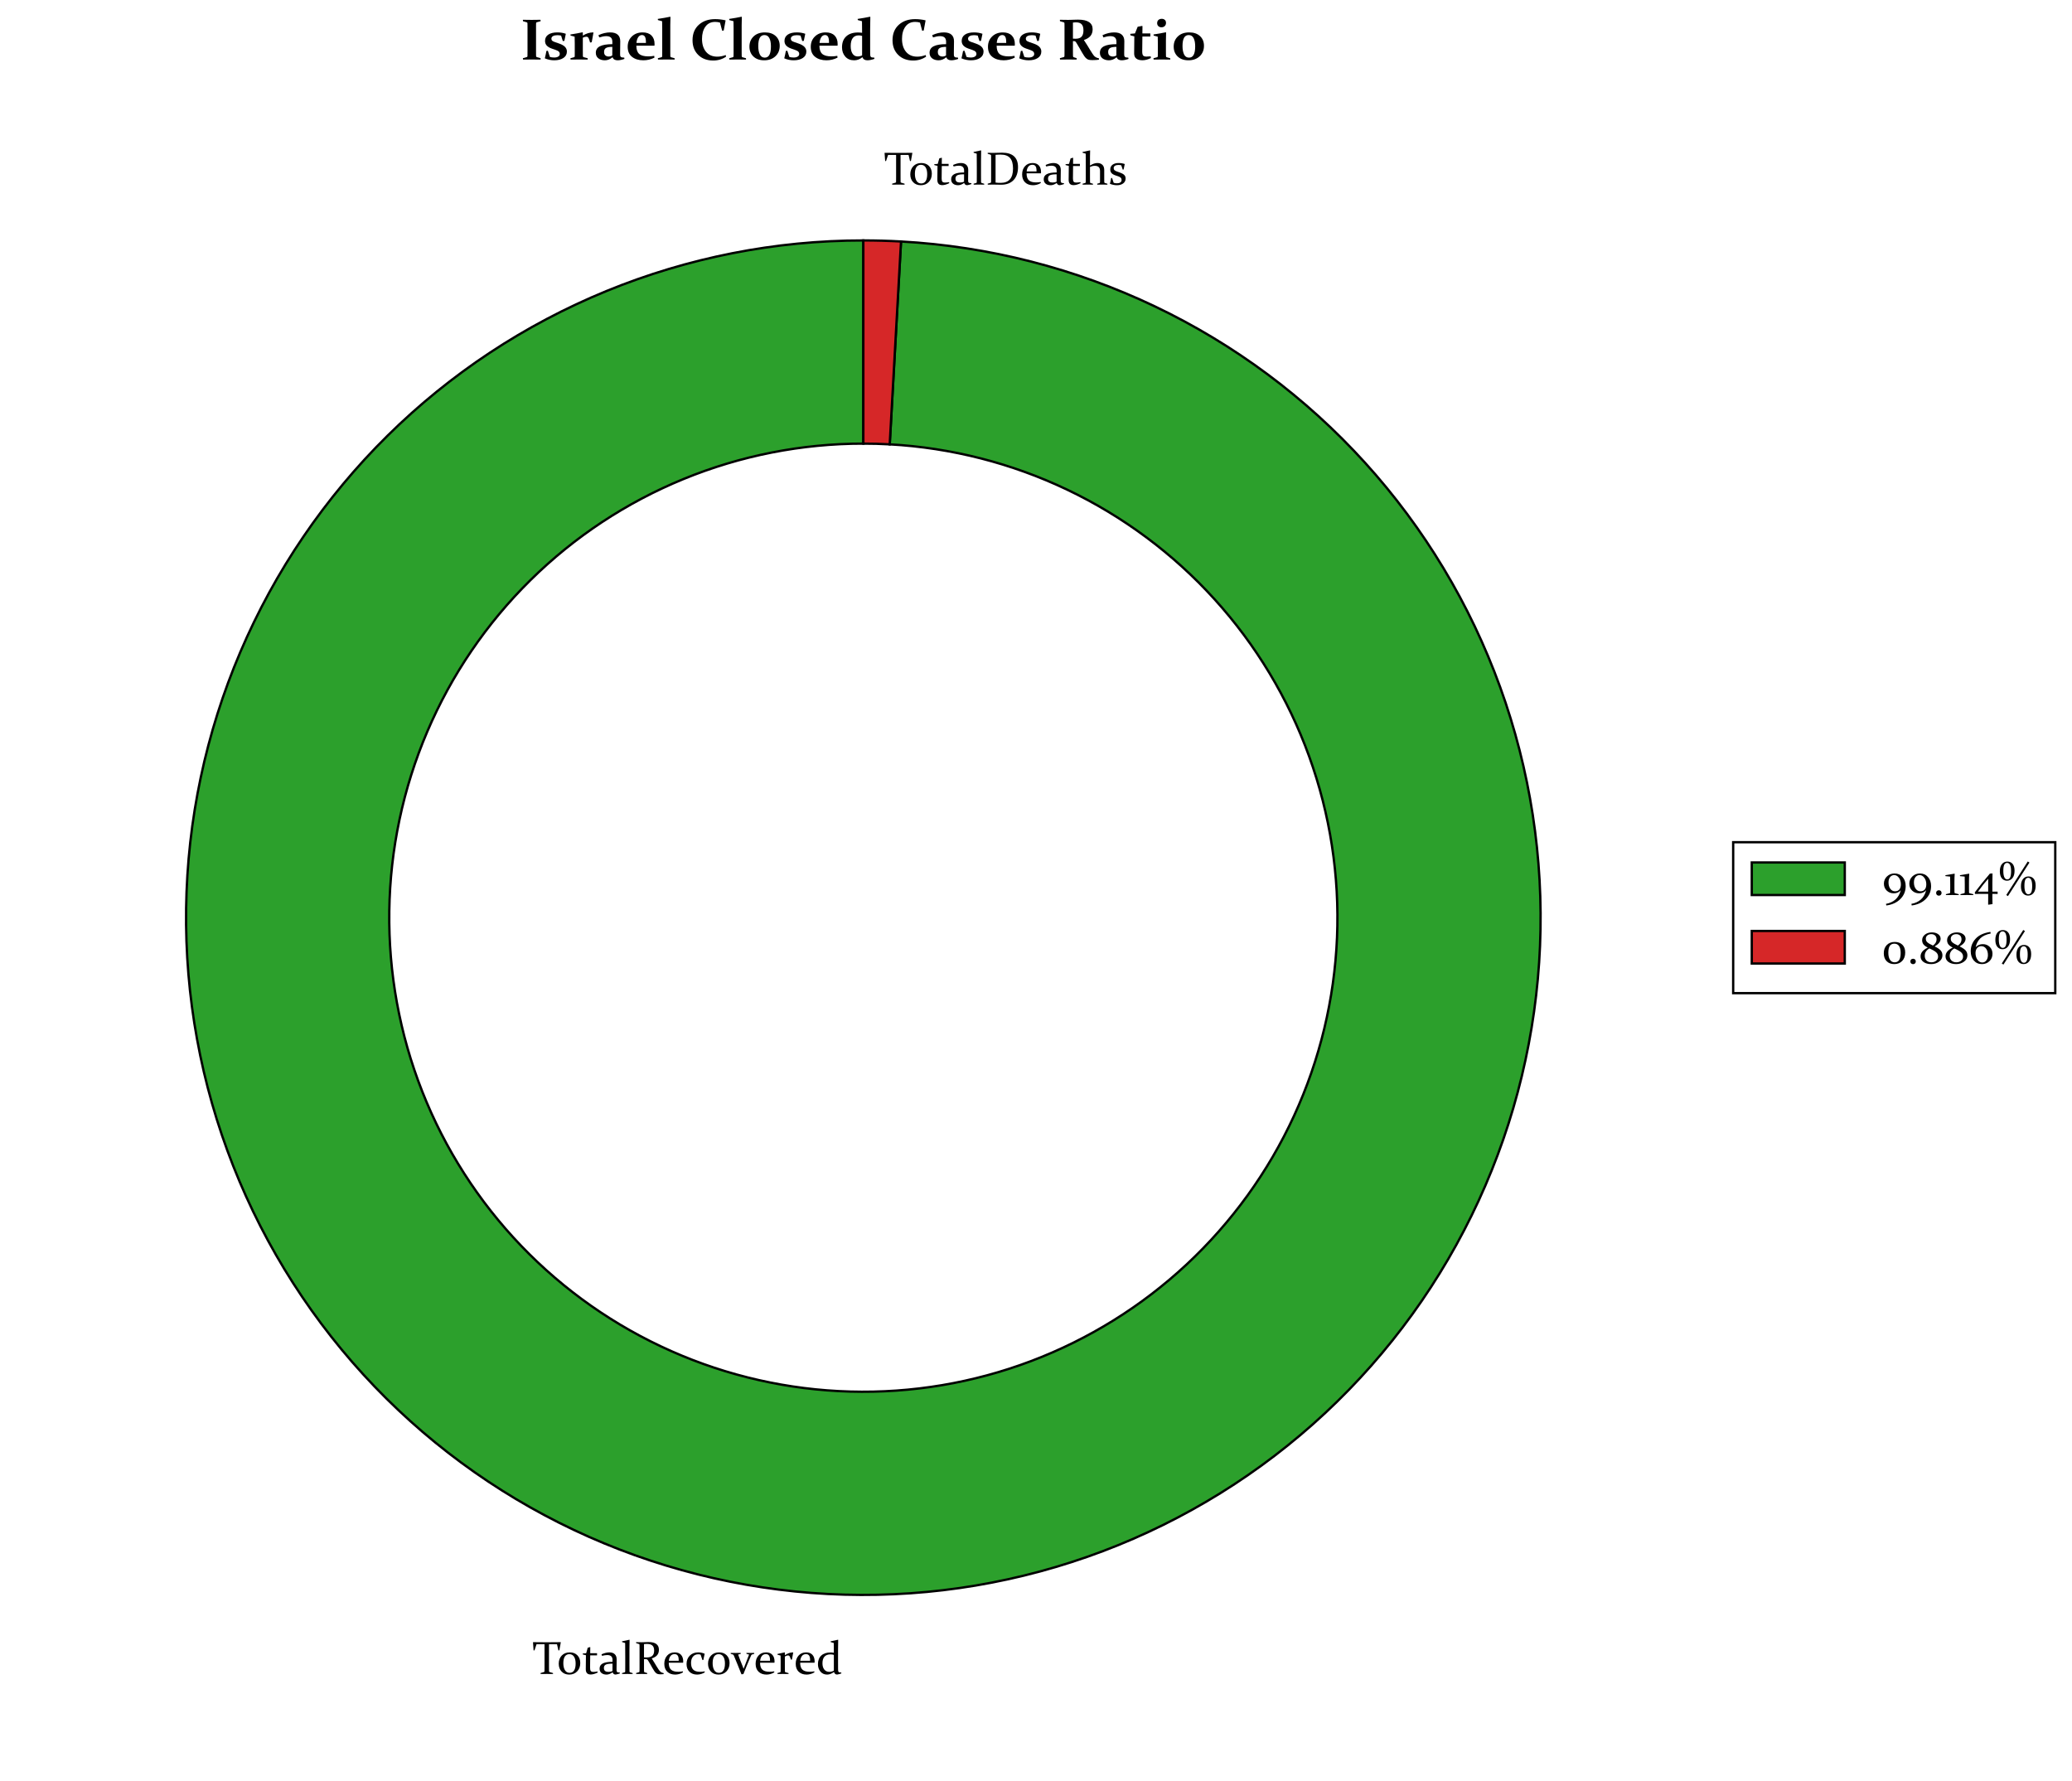
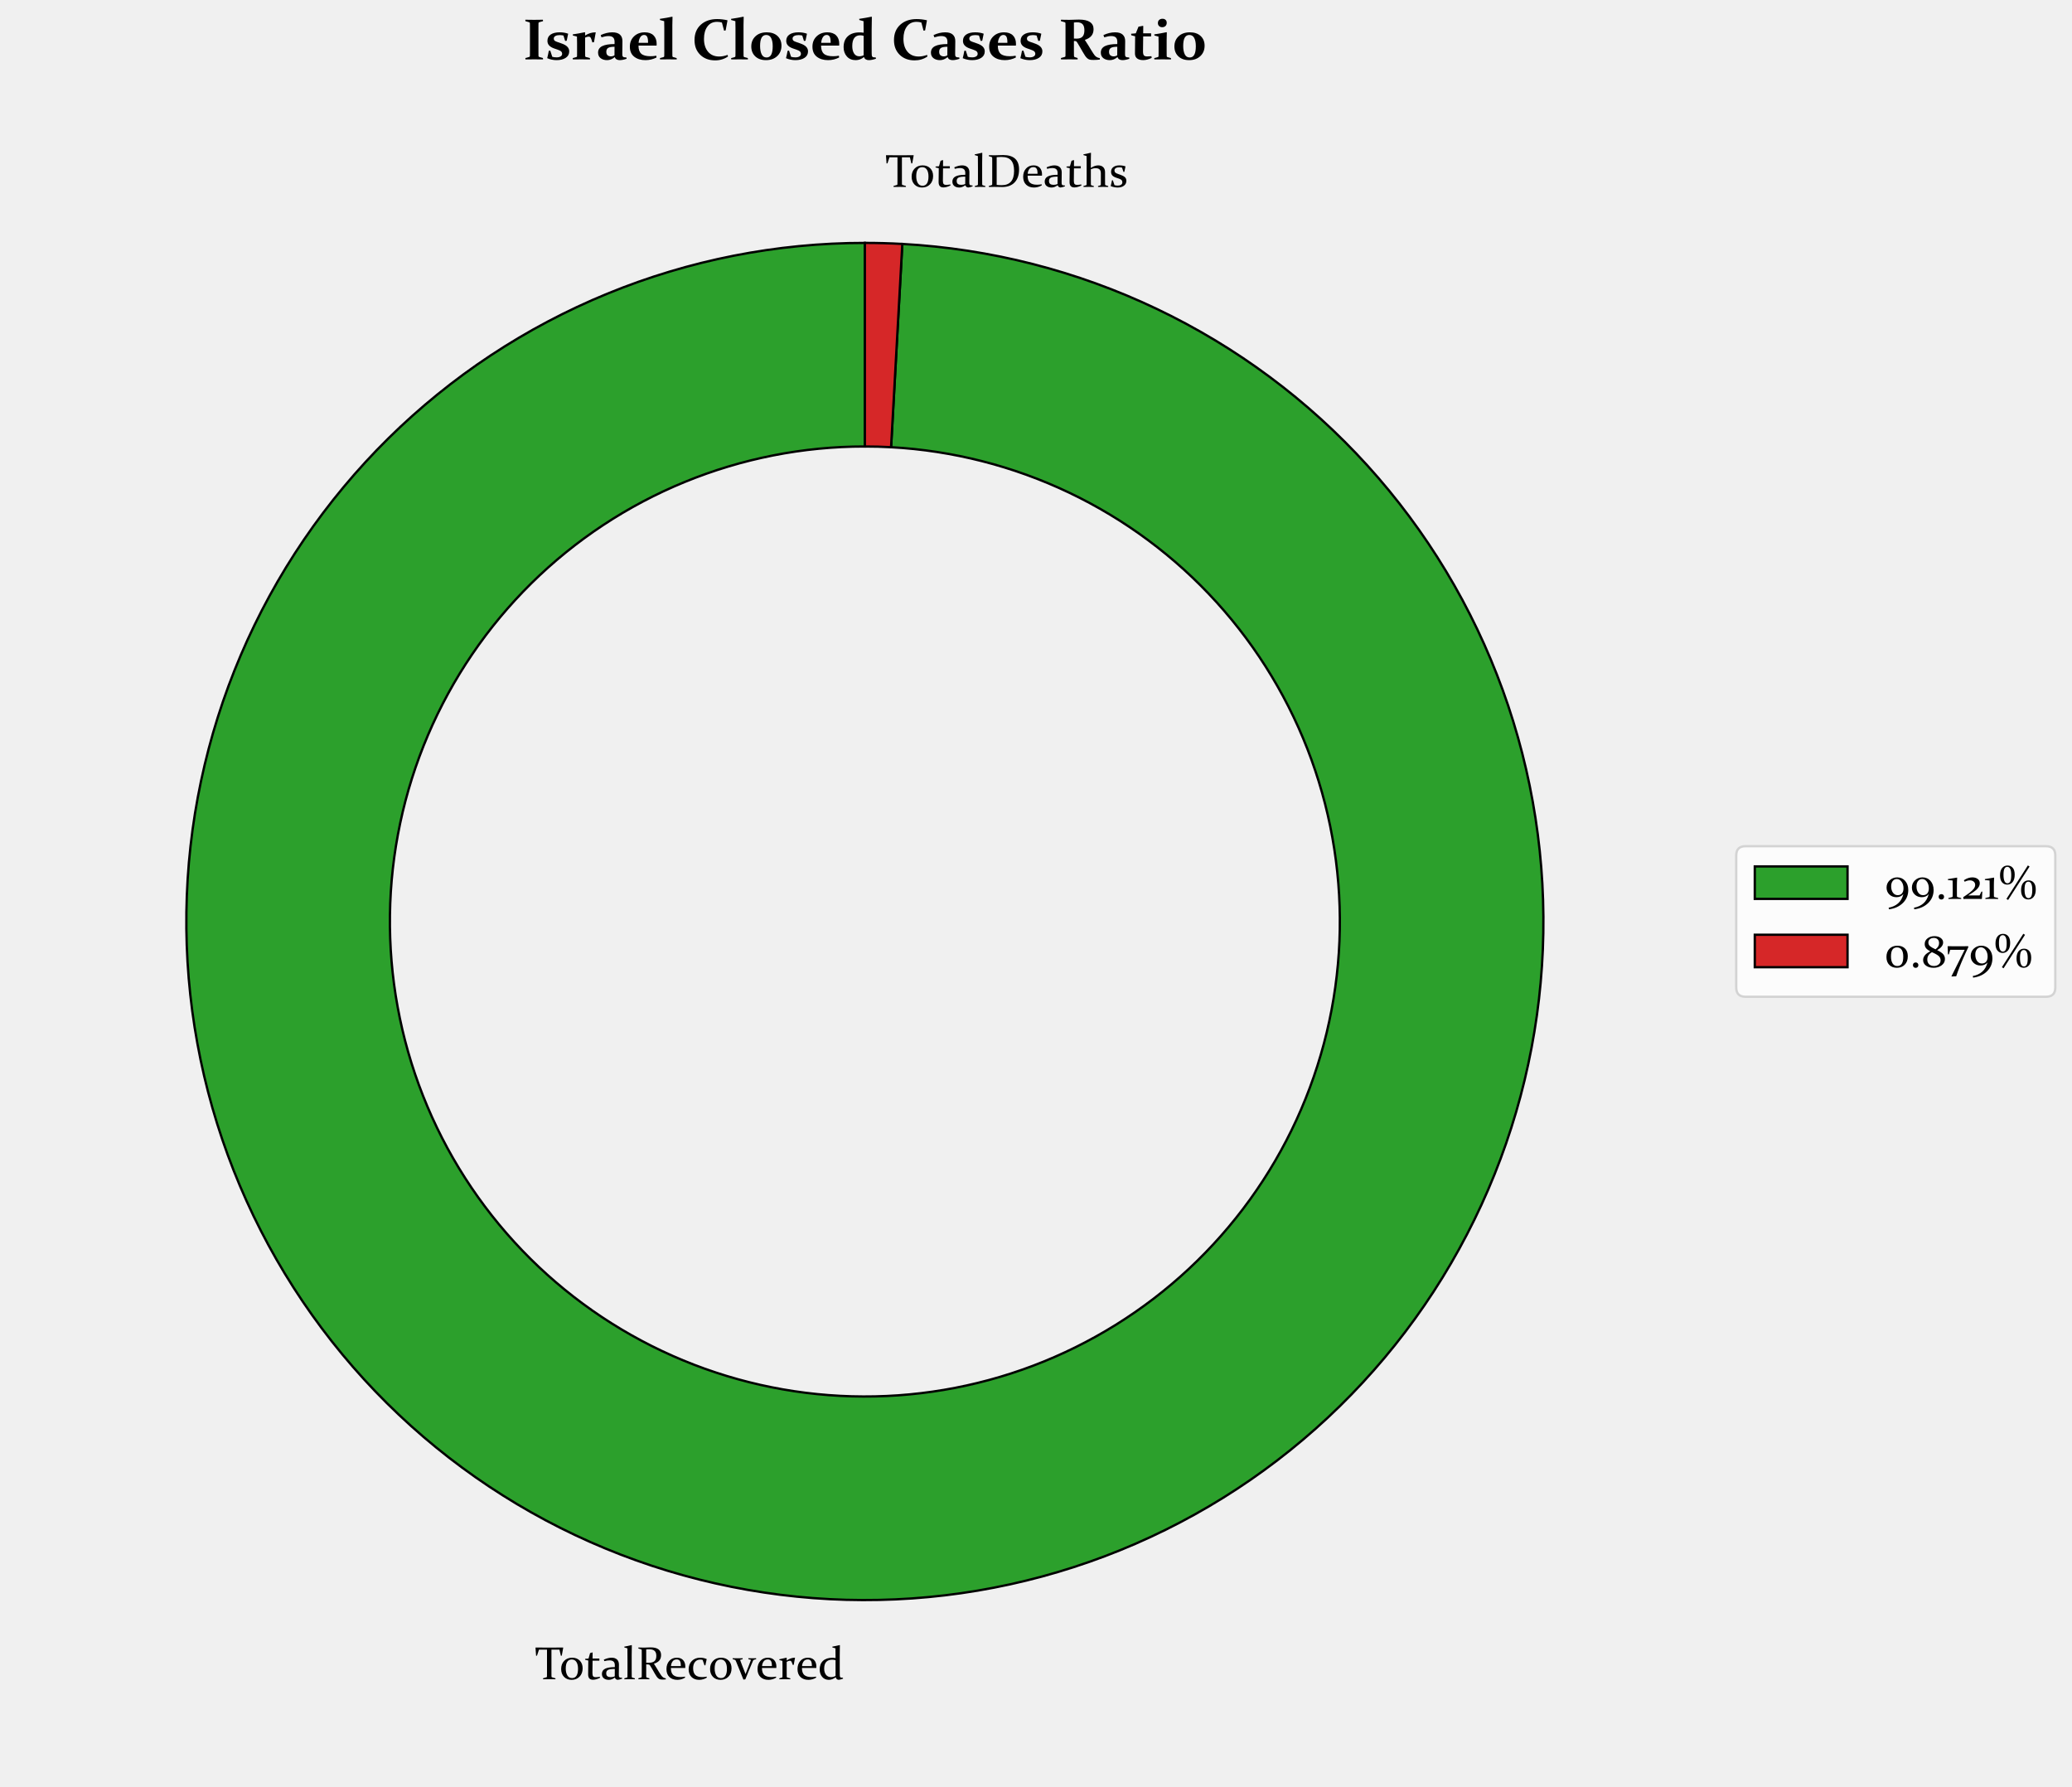
- <svg xmlns="http://www.w3.org/2000/svg" xmlns:xlink="http://www.w3.org/1999/xlink" height="766.08pt" version="1.1" viewBox="0 0 891.22 766.08" width="891.22pt">
+ <svg xmlns="http://www.w3.org/2000/svg" xmlns:xlink="http://www.w3.org/1999/xlink" height="770.4pt" version="1.1" viewBox="0 0 893.612 770.4" width="893.612pt">
  <defs>
    <style type="text/css">*{stroke-linecap:butt;stroke-linejoin:round;}</style>
  </defs>
  <g id="figure_1">
    <g id="patch_1">
-       <path d="M 0 766.08  L 891.22 766.08  L 891.22 0  L 0 0  z " style="fill:#ffffff;" />
+       <path d="M 0 770.4  L 893.612 770.4  L 893.612 0  L 0 0  z " style="fill:none;" />
    </g>
    <g id="axes_1">
      <g id="patch_2">
-         <path d="M 371.343 103.423  C 333.429 103.423 295.877 110.825 260.799 125.212  C 225.721 139.599 193.786 160.697 166.791 187.319  C 139.796 213.941 118.256 245.578 103.382 280.453  C 88.508 315.328 80.584 352.773 80.057 390.683  C 79.529 428.593 86.407 466.245 100.305 501.52  C 114.202 536.795 134.854 569.02 161.097 596.383  C 187.341 623.746 218.676 645.724 253.34 661.082  C 288.005 676.44 325.336 684.883 363.235 685.939  C 401.134 686.994 438.878 680.64 474.343 667.235  C 509.808 653.83 542.317 633.629 570.043 607.768  C 597.768 581.908 620.181 550.882 636.019 516.435  C 651.858 481.988 660.821 444.778 662.403 406.897  C 663.986 369.016 658.158 331.188 645.247 295.54  C 632.337 259.891 612.591 227.104 587.119 199.021  C 561.647 170.939 530.935 148.097 496.712 131.78  C 462.489 115.463 425.407 105.984 387.552 103.874  L 382.689 191.133  C 409.188 192.61 435.145 199.246 459.101 210.667  C 483.058 222.089 504.555 238.078 522.386 257.736  C 540.216 277.394 554.039 300.345 563.076 325.299  C 572.113 350.253 576.193 376.732 575.085 403.249  C 573.977 429.766 567.703 455.813 556.616 479.926  C 545.529 504.039 529.841 525.757 510.433 543.859  C 491.025 561.961 468.268 576.102 443.443 585.486  C 418.617 594.869 392.197 599.317 365.667 598.578  C 339.138 597.84 313.006 591.929 288.741 581.178  C 264.476 570.428 242.542 555.043 224.171 535.889  C 205.8 516.735 191.345 494.177 181.616 469.485  C 171.888 444.792 167.073 418.437 167.443 391.899  C 167.812 365.362 173.358 339.15 183.77 314.738  C 194.182 290.326 209.26 268.18 228.156 249.544  C 247.053 230.909 269.407 216.14 293.962 206.069  C 318.517 195.998 344.803 190.817 371.343 190.817  L 371.343 103.423  z " style="fill:#2ca02c;stroke:#000000;stroke-linejoin:miter;" />
+         <path d="M 373.003 104.755  C 334.913 104.755 297.187 112.192 261.947 126.646  C 226.707 141.101 194.625 162.298 167.506 189.045  C 140.388 215.792 118.75 247.578 103.81 282.616  C 88.871 317.653 80.914 355.273 80.388 393.359  C 79.863 431.445 86.778 469.27 100.745 504.706  C 114.712 540.142 135.464 572.514 161.834 599.999  C 188.205 627.484 219.689 649.558 254.517 664.98  C 289.345 680.402 326.851 688.877 364.926 689.928  C 403.001 690.979 440.918 684.587 476.544 671.11  C 512.17 657.633 544.824 637.33 572.671 611.342  C 600.517 585.353 623.024 554.176 638.925 519.565  C 654.826 484.953 663.818 447.567 665.394 409.51  C 666.971 371.453 661.102 333.452 648.118 297.643  C 635.135 261.835 615.284 228.903 589.682 200.701  C 564.081 172.498 533.217 149.564 498.828 133.186  C 464.439 116.809 427.181 107.303 389.15 105.201  L 384.305 192.86  C 410.928 194.331 437.008 200.986 461.081 212.45  C 485.153 223.914 506.757 239.968 524.678 259.71  C 542.599 279.452 556.495 302.504 565.584 327.569  C 574.672 352.635 578.78 379.236 577.677 405.876  C 576.573 432.516 570.279 458.686 559.148 482.914  C 548.018 507.143 532.263 528.966 512.77 547.158  C 493.278 565.35 470.42 579.562 445.482 588.996  C 420.544 598.43 394.002 602.905 367.349 602.169  C 340.697 601.433 314.442 595.501 290.063 584.705  C 265.683 573.91 243.644 558.458 225.185 539.218  C 206.726 519.979 192.199 497.319 182.422 472.513  C 172.645 447.708 167.805 421.23 168.173 394.57  C 168.541 367.91 174.11 341.576 184.568 317.05  C 195.026 292.524 210.172 270.274 229.155 251.551  C 248.138 232.828 270.595 217.99 295.264 207.872  C 319.932 197.753 346.34 192.548 373.003 192.548  L 373.003 104.755  z " style="fill:#2ca02c;stroke:#000000;stroke-linejoin:miter;" />
      </g>
      <g id="patch_3">
-         <path d="M 387.552 103.874  C 384.853 103.724 382.152 103.611 379.45 103.536  C 376.748 103.461 374.046 103.423 371.343 103.423  L 371.343 190.817  C 373.235 190.817 375.127 190.844 377.018 190.896  C 378.909 190.949 380.8 191.028 382.689 191.133  L 387.552 103.874  z " style="fill:#d62728;stroke:#000000;stroke-linejoin:miter;" />
+         <path d="M 389.15 105.201  C 386.461 105.052 383.771 104.941 381.079 104.867  C 378.388 104.792 375.695 104.755 373.003 104.755  L 373.003 192.548  C 374.888 192.548 376.772 192.574 378.656 192.626  C 380.54 192.678 382.424 192.756 384.305 192.86  L 389.15 105.201  z " style="fill:#d62728;stroke:#000000;stroke-linejoin:miter;" />
      </g>
      <g id="matplotlib.axis_1" />
      <g id="matplotlib.axis_2" />
      <g id="text_1">
-         <g transform="translate(229.0431 720.0431)scale(0.2 -0.2)">
+         <g transform="translate(230.7374 724.1654)scale(0.2 -0.2)">
          <defs>
            <path d="M 30.766 0  Q 24.75 0 17.484 -0.141  L 17.281 1.953  L 24.516 4.109  Q 25.734 4.438 25.781 5.609  Q 25.875 9.328 25.875 15.094  L 25.875 63.812  L 8.641 63.812  L 4.297 50.828  L 2.344 50.484  L 1.078 67.969  L 1.422 68.359  Q 13.422 68.172 24.422 68.172  L 37.453 68.172  Q 48.391 68.172 60.547 68.359  L 60.844 67.969  L 57.766 50.828  L 55.812 50.484  L 52.688 63.812  L 35.453 63.812  L 35.453 15.094  Q 35.453 9.328 35.547 5.609  Q 35.594 4.438 36.812 4.109  L 44.047 1.953  L 44.141 -0.141  Q 36.578 0 30.766 0  z " id="Constantia-84" />
            <path d="M 13.719 23.047  Q 13.719 13.922 17.141 8.172  Q 20.562 2.438 27.297 2.438  Q 33.594 2.438 36.891 7.484  Q 40.188 12.547 40.188 22.469  Q 40.188 31.781 36.719 37.156  Q 33.25 42.531 26.656 42.531  Q 20.406 42.531 17.062 37.688  Q 13.719 32.859 13.719 23.047  z M 50.141 23.484  Q 50.141 12.359 43.422 5.484  Q 36.719 -1.375 26.375 -1.375  Q 16.266 -1.375 10.031 5.094  Q 3.812 11.578 3.812 22.016  Q 3.812 32.766 10.328 39.578  Q 16.844 46.391 27.594 46.391  Q 37.75 46.391 43.938 40.109  Q 50.141 33.844 50.141 23.484  z " id="Constantia-111" />
            <path d="M 17.484 39.938  Q 17.188 23.438 17.188 13.328  Q 17.188 8.25 18.703 6.312  Q 20.219 4.391 24.469 4.391  Q 27.828 4.391 33.25 5.281  L 33.547 3.078  Q 25.094 -1.172 18.453 -1.172  Q 13.141 -1.172 10.547 1.688  Q 7.953 4.547 7.953 10.297  Q 7.953 19.781 8.297 40.234  L 1.562 41.891  L 1.266 43.891  L 8.797 44.531  L 12.156 56.344  Q 14.891 57.078 17.141 57.766  L 17.625 57.422  Q 17.484 51.516 17.484 46.391  L 17.484 44.578  L 32.172 44.578  L 32.172 39.938  z " id="Constantia-116" />
            <path d="M 30.125 22.125  Q 19.438 22.125 15.531 20.016  Q 11.625 17.922 11.625 12.938  Q 11.625 8.297 14.203 6.359  Q 16.797 4.438 21.234 4.438  Q 26.266 4.438 30.031 6.156  z M 6.453 42.234  Q 15.969 46.391 23.297 46.391  Q 30.766 46.391 34.938 42.484  Q 39.109 38.578 39.062 31.203  L 38.812 10.891  Q 38.766 8.406 38.938 6.891  Q 39.109 5.375 39.812 4.562  Q 40.531 3.766 41.938 3.438  Q 43.359 3.125 45.75 3.078  L 46 1.172  Q 43.891 0.344 40.859 -0.484  Q 37.844 -1.312 36.766 -1.312  Q 32.031 -1.312 30.281 3.562  Q 23.438 -1.375 17.391 -1.375  Q 10.594 -1.375 6.469 1.969  Q 2.344 5.328 2.344 11.422  Q 2.344 18.953 9.047 22.516  Q 15.766 26.078 30.125 26.078  L 30.172 29.891  Q 30.219 35.359 27.391 37.984  Q 24.562 40.625 18.703 40.625  Q 14.266 40.625 7.562 38.969  z " id="Constantia-97" />
            <path d="M 2.734 68.5  L 2.484 70.125  Q 11.141 71.781 18.406 73.578  L 18.844 73.188  Q 18.562 65.234 18.562 51.078  L 18.562 19.281  Q 18.562 10.547 18.656 5.219  Q 18.797 3.812 20.016 3.469  L 25.344 1.859  L 25.484 -0.141  Q 18.891 0 14.109 0  Q 9.328 0 2.781 -0.141  L 2.594 1.859  L 8.109 3.469  Q 9.328 3.859 9.422 5.031  Q 9.516 10.547 9.516 17.328  L 9.516 37.406  Q 9.516 55.562 9.328 66.547  z " id="Constantia-108" />
            <path d="M 21.781 14.984  Q 21.781 12.062 21.797 9.719  Q 21.828 7.375 21.875 5.469  Q 21.922 3.953 23.141 3.562  L 28.562 1.953  L 28.719 -0.141  Q 22.906 0 17.094 0  Q 11.188 0 4.984 -0.141  L 4.781 1.953  L 10.797 3.766  Q 12.016 4.109 12.109 5.281  Q 12.156 7.234 12.172 9.641  Q 12.203 12.062 12.203 14.984  L 12.203 54.594  Q 12.203 57.078 12.172 59.078  Q 12.156 61.078 12.109 62.703  Q 12.062 63.969 10.938 64.359  L 4.891 66.266  L 4.781 68.359  Q 11.078 68.172 17.047 68.172  Q 18.219 68.172 20.016 68.234  Q 21.828 68.312 24.422 68.406  Q 27.047 68.5 28.797 68.547  Q 30.562 68.609 31.594 68.609  Q 42.719 68.609 48.281 64.406  Q 53.859 60.203 53.859 52.156  Q 53.859 44.875 50.047 40.359  Q 46.234 35.844 38.422 33.406  Q 41.5 28.719 44.094 24.344  Q 46.688 19.969 48.906 16.328  Q 51.125 12.703 52.969 9.906  Q 54.828 7.125 56.453 5.516  Q 57.281 4.688 58.109 4.078  Q 58.938 3.469 59.844 3.078  Q 60.75 2.688 61.75 2.391  Q 62.75 2.094 63.969 1.812  L 64.109 -0.344  Q 60.594 -0.781 58.203 -0.781  Q 56.203 -0.781 54.688 -0.688  Q 53.172 -0.594 52 -0.297  Q 50.828 0 49.875 0.453  Q 48.922 0.922 48 1.656  Q 46 3.172 44.062 6.031  Q 42.141 8.891 40.062 12.5  Q 37.984 16.109 35.734 20.188  Q 33.5 24.266 31 28.172  Q 30.281 29.344 29.766 30.031  Q 29.25 30.719 28.641 31.109  Q 28.031 31.5 27.219 31.641  Q 26.422 31.781 25.141 31.844  L 21.781 31.938  z M 21.781 35.594  Q 24.75 35.453 27.297 35.453  Q 35.75 35.453 39.672 39.031  Q 43.609 42.625 43.609 50.297  Q 43.609 57.719 39.844 61.125  Q 36.078 64.547 28.078 64.547  Q 26.703 64.547 25.141 64.453  Q 23.578 64.359 21.781 64.156  z " id="Constantia-82" />
            <path d="M 44.047 3.469  Q 39.891 0.875 35.5 -0.25  Q 31.109 -1.375 27.344 -1.375  Q 16.609 -1.375 10.203 4.75  Q 3.812 10.891 3.812 21.781  Q 3.812 32.625 9.938 39.5  Q 16.062 46.391 26.312 46.391  Q 34.906 46.391 39.688 41.234  Q 44.484 36.078 44.484 27  Q 44.484 25.641 44.344 24.219  L 13.375 24.219  Q 13.375 13.719 18.312 9.203  Q 23.25 4.688 33.734 4.688  Q 38.422 4.688 43.75 5.562  z M 34.766 28.266  L 34.766 29.734  Q 34.766 36.672 32.547 39.641  Q 30.328 42.625 25.922 42.625  Q 20.125 42.625 17.047 38.422  Q 13.969 34.234 13.578 28.266  z " id="Constantia-101" />
            <path d="M 42.969 3.469  Q 39.938 1.422 35.469 0.016  Q 31 -1.375 26.609 -1.375  Q 16.062 -1.375 9.906 4.797  Q 3.766 10.984 3.766 21.297  Q 3.766 32.469 10.734 39.422  Q 17.719 46.391 28.812 46.391  Q 35.984 46.391 42.719 43.453  Q 41.109 36.922 39.844 30.078  L 37.938 29.781  L 33.984 41.5  Q 31.734 42.281 28.906 42.281  Q 21.625 42.281 17.516 37.203  Q 13.422 32.125 13.422 23.781  Q 13.422 13.969 18.062 9.281  Q 22.703 4.594 32.766 4.594  Q 37.406 4.594 42.672 5.516  z " id="Constantia-99" />
            <path d="M -1.516 45.266  Q 4.641 45.125 9.422 45.125  Q 13.812 45.125 19.969 45.266  L 20.172 43.266  L 14.5 41.703  Q 18.5 30.328 23.781 17.531  Q 25.141 14.156 26.219 11.078  Q 27.297 14.156 28.719 17.484  Q 33.156 28.422 38.031 41.703  L 32.469 43.266  L 32.281 45.266  Q 36.234 45.125 40.531 45.125  Q 44.922 45.125 49.031 45.266  L 49.219 43.266  L 44.344 41.844  Q 43.219 41.453 42.438 39.938  Q 38.578 31 33.469 18.672  Q 28.375 6.344 25.781 -0.344  L 21.625 -0.781  Q 18.953 6.297 13.891 18.594  Q 8.844 30.906 5.219 39.703  Q 4.438 41.406 3.078 41.891  L -1.422 43.266  z " id="Constantia-118" />
            <path d="M 2.828 42.969  Q 10.984 44.531 18.312 46.391  L 18.797 46.047  L 18.797 40.328  Q 27.828 46.391 36.531 46.391  L 36.766 46.094  Q 35.359 38.812 33.984 31  L 32.031 30.672  Q 30.672 34.812 29.391 37.328  Q 28.125 39.844 25.391 39.844  Q 22.75 39.844 18.797 37.406  L 18.797 16.266  Q 18.797 8.641 18.891 5.375  Q 18.953 4.047 20.125 3.719  L 26.609 1.859  L 26.766 -0.141  Q 19.141 0 14.359 0  Q 9.578 0 3.031 -0.141  L 2.828 1.859  L 8.5 3.516  Q 9.672 3.906 9.719 5.031  Q 9.766 7.125 9.766 11.031  L 9.766 27.688  Q 9.766 35.641 9.578 39.547  L 3.078 41.312  z " id="Constantia-114" />
            <path d="M 37.938 41.016  Q 34.672 42.047 30.609 42.047  Q 22.219 42.047 17.812 37.281  Q 13.422 32.516 13.422 22.859  Q 13.422 14.5 17.328 9.5  Q 21.234 4.5 28.375 4.5  Q 32.953 4.5 37.938 7.031  z M 30.906 70.125  Q 39.594 71.781 46.828 73.578  L 47.266 73.188  Q 46.969 62.75 46.969 50.734  L 46.969 24.172  Q 46.969 17.438 47.016 10.844  Q 47.016 8.344 47.188 6.828  Q 47.359 5.328 48.047 4.516  Q 48.734 3.719 50.078 3.422  Q 51.422 3.125 53.859 3.078  L 54.109 1.172  Q 51.953 0.344 48.953 -0.484  Q 45.953 -1.312 44.875 -1.312  Q 39.938 -1.312 38.234 4.25  Q 30.672 -1.375 23.531 -1.375  Q 14.5 -1.375 9.109 5.047  Q 3.719 11.469 3.719 20.844  Q 3.719 32.953 10.891 39.594  Q 18.062 46.234 30.953 46.234  Q 34.078 46.234 37.938 45.562  Q 37.938 56.344 37.75 66.547  L 31.156 68.5  z " id="Constantia-100" />
          </defs>
          <use xlink:href="#Constantia-84" />
          <use x="52.578" xlink:href="#Constantia-111" />
          <use x="106.631" xlink:href="#Constantia-116" />
          <use x="141.934" xlink:href="#Constantia-97" />
          <use x="189.932" xlink:href="#Constantia-108" />
          <use x="218.008" xlink:href="#Constantia-82" />
          <use x="279.643" xlink:href="#Constantia-101" />
          <use x="327.543" xlink:href="#Constantia-99" />
          <use x="373.686" xlink:href="#Constantia-111" />
          <use x="427.738" xlink:href="#Constantia-118" />
          <use x="476.029" xlink:href="#Constantia-101" />
          <use x="523.93" xlink:href="#Constantia-114" />
          <use x="562.26" xlink:href="#Constantia-101" />
          <use x="610.16" xlink:href="#Constantia-100" />
        </g>
      </g>
      <g id="text_2">
-         <g transform="translate(380.2611 79.40016)scale(0.2 -0.2)">
+         <g transform="translate(381.8869 80.59785)scale(0.2 -0.2)">
          <defs>
            <path d="M 17.094 0  Q 11.188 0 4.984 -0.141  L 4.781 1.953  L 10.797 3.766  Q 12.062 4.156 12.109 5.281  Q 12.156 7.234 12.172 9.641  Q 12.203 12.062 12.203 14.984  L 12.203 54.594  Q 12.203 57.078 12.172 59.078  Q 12.156 61.078 12.109 62.703  Q 12.062 63.969 10.938 64.359  L 4.891 66.266  L 4.781 68.359  Q 11.078 68.172 17.047 68.172  Q 21.922 68.172 26.453 68.406  Q 31 68.656 35.797 68.656  Q 52.875 68.656 61.469 60.859  Q 70.062 53.078 70.062 37.75  Q 70.062 19.672 60.516 9.688  Q 50.984 -0.297 33.734 -0.297  Q 29 -0.297 25.281 -0.141  Q 21.578 0 17.094 0  z M 21.781 4.344  Q 24.656 3.953 27.406 3.828  Q 30.172 3.719 32.953 3.719  Q 45.844 3.719 52.578 11.297  Q 59.328 18.891 59.328 34.578  Q 59.328 49.812 52.922 57.156  Q 46.531 64.5 32.672 64.5  Q 30.469 64.5 27.797 64.406  Q 25.141 64.312 21.781 64.062  z " id="Constantia-68" />
            <path d="M 2.484 70.125  Q 10.453 71.688 18.406 73.578  L 18.844 73.188  Q 18.609 68.609 18.578 60.109  Q 18.562 51.609 18.562 40.922  Q 27.047 46.391 34.375 46.391  Q 41.156 46.391 45.156 42.594  Q 49.172 38.812 49.172 31.5  L 49.172 14.266  Q 49.172 8.641 49.266 5.219  Q 49.312 3.953 50.484 3.516  L 55.953 1.859  L 56.062 -0.141  Q 49.609 0 44.828 0  Q 40.047 0 34.188 -0.141  L 33.984 1.859  L 38.812 3.266  Q 39.984 3.656 40.094 4.781  Q 40.141 5.469 40.141 7.859  L 40.141 29.156  Q 40.141 35.156 37.25 37.766  Q 34.375 40.375 28.766 40.375  Q 23.922 40.375 18.562 38.031  L 18.562 16.109  Q 18.562 10.062 18.656 5.031  Q 18.703 3.656 19.875 3.328  L 24.953 1.859  L 25.047 -0.141  Q 18.891 0 14.109 0  Q 9.328 0 2.781 -0.141  L 2.594 1.859  L 8.109 3.469  Q 9.375 3.859 9.422 5.031  Q 9.516 9.719 9.516 17  L 9.516 37.406  Q 9.516 47.359 9.484 55.031  Q 9.469 62.703 9.328 66.547  L 2.734 68.5  z " id="Constantia-104" />
            <path d="M 27.875 41.453  Q 25.047 42.234 21.734 42.234  Q 17.141 42.234 14.328 40.453  Q 11.531 38.672 11.531 35.594  Q 11.531 32.625 13.359 30.906  Q 15.188 29.203 20.172 27.547  L 24.172 26.172  Q 30.906 23.875 34.047 20.922  Q 37.203 17.969 37.203 13.188  Q 37.203 6.391 31.922 2.5  Q 26.656 -1.375 18.609 -1.375  Q 11.188 -1.375 3.422 1.656  Q 5.078 8.016 6.109 14.062  L 8.016 14.359  L 11.531 3.859  Q 14.312 2.781 18.609 2.781  Q 23.141 2.781 25.844 4.641  Q 28.562 6.5 28.562 9.859  Q 28.562 12.984 26.734 14.797  Q 24.906 16.609 20.906 17.922  L 15.828 19.625  Q 9.234 21.828 6.719 24.922  Q 4.203 28.031 4.203 32.625  Q 4.203 39.016 9.062 42.703  Q 13.922 46.391 21.875 46.391  Q 29.297 46.391 35.359 44.234  Q 33.984 38.672 32.859 32.469  L 31 32.125  z " id="Constantia-115" />
          </defs>
          <use xlink:href="#Constantia-84" />
          <use x="52.578" xlink:href="#Constantia-111" />
          <use x="106.631" xlink:href="#Constantia-116" />
          <use x="141.934" xlink:href="#Constantia-97" />
          <use x="189.932" xlink:href="#Constantia-108" />
          <use x="218.008" xlink:href="#Constantia-68" />
          <use x="293.105" xlink:href="#Constantia-101" />
          <use x="341.006" xlink:href="#Constantia-97" />
          <use x="389.004" xlink:href="#Constantia-116" />
          <use x="424.307" xlink:href="#Constantia-104" />
          <use x="482.266" xlink:href="#Constantia-115" />
        </g>
      </g>
      <g id="text_3">
-         <g transform="translate(223.8466 25.59453)scale(0.25 -0.25)">
+         <g transform="translate(225.5066 25.59453)scale(0.25 -0.25)">
          <defs>
            <path d="M 26.859 15.328  Q 26.859 12.406 26.875 10.016  Q 26.906 7.625 26.953 5.719  Q 27 4.438 28.609 4  L 34.625 2.297  L 34.766 -0.141  Q 27.984 0 19.734 0  Q 11.188 0 4.5 -0.141  L 4.25 2.297  L 10.797 4.109  Q 12.016 4.438 12.109 5.609  Q 12.156 7.562 12.172 9.984  Q 12.203 12.406 12.203 15.328  L 12.203 54.25  Q 12.203 56.688 12.172 58.688  Q 12.156 60.688 12.109 62.359  Q 12.062 63.625 10.938 63.969  L 4.391 65.875  L 4.25 68.359  Q 11.031 68.172 19.281 68.172  Q 27.781 68.172 34.516 68.359  L 34.766 65.875  L 28.219 64.062  Q 27.047 63.766 26.953 62.594  Q 26.906 60.844 26.875 58.812  Q 26.859 56.781 26.859 54.438  z " id="Constantia-Bold-73" />
            <path d="M 31.938 41.109  Q 28.859 41.844 25.297 41.844  Q 20.844 41.844 18.031 40.281  Q 15.234 38.719 15.234 35.844  Q 15.234 33.641 16.453 32.438  Q 17.672 31.25 20.656 30.219  L 28.469 27.484  Q 35.453 25.094 38.672 21.703  Q 41.891 18.312 41.891 13.766  Q 41.891 6.594 35.859 2.609  Q 29.828 -1.375 20.016 -1.375  Q 11.812 -1.375 3.906 2  Q 5.562 8.547 6.641 14.703  L 9.125 15.094  L 12.641 4.438  Q 15.625 3.422 20.125 3.422  Q 24.359 3.422 27 5.031  Q 29.641 6.641 29.641 9.516  Q 29.641 11.922 28.047 13.547  Q 26.469 15.188 21.734 16.797  L 15.766 18.844  Q 10.062 20.844 7.172 24.047  Q 4.297 27.25 4.297 31.891  Q 4.297 39.016 9.906 42.812  Q 15.531 46.625 25.391 46.625  Q 33.5 46.625 40.047 44.234  Q 38.578 37.844 37.547 32.125  L 34.859 31.734  z " id="Constantia-Bold-115" />
            <path d="M 2.297 43.062  Q 13.578 44.734 22.906 46.781  L 23.641 46.391  L 23.641 41.109  Q 32.281 46.625 41.703 46.625  L 41.938 46.297  Q 40.375 38.531 38.969 29.688  L 36.141 29.203  Q 34.859 34.031 33.641 36.609  Q 32.422 39.203 29.828 39.203  Q 27.344 39.203 23.641 37.547  L 23.641 16.609  Q 23.641 9.031 23.734 5.766  Q 23.781 4.391 24.953 4.047  L 31.938 2.203  L 32.078 -0.141  Q 23.969 0 16.609 0  Q 9.578 0 2.547 -0.141  L 2.297 2.203  L 8.5 3.906  Q 9.672 4.25 9.719 5.375  Q 9.766 7.469 9.766 11.375  L 9.766 27.688  Q 9.766 35.641 9.578 39.266  L 2.594 41.062  z " id="Constantia-Bold-114" />
            <path d="M 31 21.734  Q 23.344 21.734 20.062 19.781  Q 16.797 17.828 16.797 13.094  Q 16.797 8.797 19.109 6.953  Q 21.438 5.125 24.609 5.125  Q 28.219 5.125 30.906 6.984  z M 7.125 41.891  Q 17.531 46.625 27.156 46.625  Q 35.938 46.625 40.297 42.688  Q 44.672 38.766 44.625 31.391  L 44.391 11.078  Q 44.281 8.594 44.469 7.078  Q 44.672 5.562 45.375 4.75  Q 46.094 3.953 47.484 3.609  Q 48.875 3.266 51.516 3.219  L 51.812 0.984  Q 44.969 -1.375 40.047 -1.375  Q 33.406 -1.375 31.297 3.859  Q 25.094 -1.375 18.172 -1.375  Q 11.375 -1.375 6.984 2.016  Q 2.594 5.422 2.594 11.578  Q 2.594 19.234 9.688 22.797  Q 16.797 26.375 31 26.375  L 31.062 30.031  Q 31.109 35.25 28.547 37.719  Q 25.984 40.188 20.562 40.188  Q 15.531 40.188 8.5 37.984  z " id="Constantia-Bold-97" />
            <path d="M 49.906 3.219  Q 40.875 -1.375 30.859 -1.375  Q 18.953 -1.375 11.406 4.516  Q 3.859 10.406 3.859 21.875  Q 3.859 32.812 11.109 39.719  Q 18.359 46.625 29.594 46.625  Q 39.406 46.625 44.75 41.328  Q 50.094 36.031 50.094 26.703  Q 50.094 25.297 49.953 23.781  L 18.75 23.781  Q 18.75 13.969 23.562 9.672  Q 28.375 5.375 39.359 5.375  Q 44.672 5.375 49.516 6.297  z M 35.25 28.516  L 35.25 29.688  Q 35.25 36.328 33.562 39.203  Q 31.891 42.094 28.422 42.094  Q 24.266 42.094 21.797 38.109  Q 19.344 34.125 18.953 28.516  z " id="Constantia-Bold-101" />
            <path d="M 1.859 69.828  Q 14.062 71.625 23.141 73.578  L 23.688 73.188  Q 23.391 66.453 23.391 58.844  L 23.391 13.672  Q 23.391 7.859 23.484 5.562  Q 23.578 4.25 24.703 3.906  L 30.812 2.203  L 30.953 -0.141  Q 23.734 0 16.609 0  Q 9.328 0 2.25 -0.141  L 2 2.203  L 8.203 3.906  Q 9.328 4.203 9.422 5.375  Q 9.516 7.281 9.516 11.766  L 9.516 54.109  Q 9.516 60.5 9.328 65.875  L 2.156 67.828  z " id="Constantia-Bold-108" />
            <path id="Constantia-Bold-32" />
            <path d="M 58.5 49.906  L 55.812 49.469  L 52.094 63.484  Q 48.25 64.703 43.75 64.703  Q 32.953 64.703 27.047 56.609  Q 21.141 48.531 21.141 35.453  Q 21.141 21.484 28.094 13.188  Q 35.062 4.891 47.406 4.891  Q 54.297 4.891 61.922 7.672  L 62.547 4.891  Q 52.781 -1.766 40.484 -1.766  Q 24.516 -1.766 14.672 7.859  Q 4.828 17.484 4.828 33.203  Q 4.828 49.953 15.625 59.719  Q 26.422 69.484 43.797 69.484  Q 52.391 69.484 61.375 67.484  L 61.672 67  z " id="Constantia-Bold-67" />
            <path d="M 19.047 23.188  Q 19.047 14.312 21.703 8.766  Q 24.359 3.219 30.219 3.219  Q 35.688 3.219 38.25 8.094  Q 40.828 12.984 40.828 22.609  Q 40.828 31.641 38.109 36.844  Q 35.406 42.047 29.641 42.047  Q 24.266 42.047 21.656 37.359  Q 19.047 32.672 19.047 23.188  z M 55.953 23.578  Q 55.953 12.453 48.531 5.531  Q 41.109 -1.375 29.203 -1.375  Q 17.625 -1.375 10.734 5.141  Q 3.859 11.672 3.859 22.219  Q 3.859 32.906 11.078 39.766  Q 18.312 46.625 30.609 46.625  Q 42.281 46.625 49.109 40.297  Q 55.953 33.984 55.953 23.578  z " id="Constantia-Bold-111" />
            <path d="M 38.422 40.578  Q 35.797 41.5 32.516 41.5  Q 25.828 41.5 22.312 36.891  Q 18.797 32.281 18.797 23  Q 18.797 14.938 21.922 10.109  Q 25.047 5.281 30.719 5.281  Q 34.906 5.281 38.422 7.078  z M 30.719 69.828  Q 42.625 71.625 52 73.578  L 52.594 73.188  Q 52.25 62.75 52.25 50.734  L 52.25 24.172  Q 52.25 17.781 52.297 10.984  Q 52.297 8.5 52.484 6.984  Q 52.688 5.469 53.344 4.656  Q 54 3.859 55.359 3.562  Q 56.734 3.266 59.375 3.219  L 59.672 1.078  Q 52.547 -1.375 47.516 -1.375  Q 40.969 -1.375 38.922 3.953  Q 32.516 -1.375 24.75 -1.375  Q 15.094 -1.375 9.469 5  Q 3.859 11.375 3.859 20.953  Q 3.859 33.156 11.109 39.812  Q 18.359 46.484 31.391 46.484  Q 34.625 46.484 38.422 45.953  Q 38.422 56.25 38.234 65.875  L 31.062 67.828  z " id="Constantia-Bold-100" />
            <path d="M 26.703 15.328  Q 26.703 12.406 26.734 10.078  Q 26.766 7.766 26.812 5.859  Q 26.859 4.297 27.938 3.953  L 33.016 2.297  L 33.156 -0.141  Q 27.734 0 19.734 0  Q 11.188 0 4.5 -0.141  L 4.25 2.297  L 10.797 4.109  Q 12.016 4.438 12.109 5.609  Q 12.156 7.562 12.172 9.984  Q 12.203 12.406 12.203 15.328  L 12.203 54.25  Q 12.203 56.688 12.172 58.688  Q 12.156 60.688 12.109 62.359  Q 12.062 63.625 10.938 63.969  L 4.391 65.875  L 4.25 68.359  Q 11.078 68.172 18.266 68.172  Q 19.781 68.172 22.016 68.234  Q 24.266 68.312 27.484 68.406  Q 30.422 68.5 32.391 68.547  Q 34.375 68.609 35.5 68.609  Q 48.047 68.609 54.312 64.406  Q 60.594 60.203 60.594 52.156  Q 60.594 44.875 56.766 40.406  Q 52.938 35.938 45.516 33.547  Q 49.609 27.484 51.828 23.719  Q 54.047 19.969 56.297 16.328  Q 58.547 12.703 60.375 9.906  Q 62.203 7.125 63.812 5.516  Q 64.703 4.781 65.5 4.25  Q 66.312 3.719 67.188 3.328  Q 68.062 2.938 69.062 2.656  Q 70.062 2.391 71.297 2.156  L 71.484 -0.344  Q 66.703 -1.031 60.547 -1.031  Q 55.672 -1.031 53.719 -0.391  Q 51.766 0.25 50.25 1.422  Q 48 3.172 46.109 6  Q 44.234 8.844 42.141 12.406  Q 40.047 15.969 37.812 19.969  Q 35.594 23.969 33.156 27.875  Q 32.422 29 31.953 29.734  Q 31.5 30.469 31.031 30.828  Q 30.562 31.203 30.047 31.375  Q 29.547 31.547 28.766 31.594  L 26.703 31.641  z M 26.703 35.891  Q 29.297 35.75 31.391 35.75  Q 38.328 35.75 41.547 39.234  Q 44.781 42.719 44.781 50.141  Q 44.781 57.328 41.672 60.625  Q 38.578 63.922 32.031 63.922  Q 30.906 63.922 29.609 63.812  Q 28.328 63.719 26.703 63.531  z " id="Constantia-Bold-82" />
            <path d="M 22.125 39.547  Q 21.828 24.312 21.828 13.719  Q 21.828 8.797 23.344 6.906  Q 24.859 5.031 29.156 5.031  Q 32.469 5.031 36.375 5.422  L 36.766 2.484  Q 29 -1.312 22.266 -1.312  Q 15.438 -1.312 11.688 1.531  Q 7.953 4.391 7.953 10.156  Q 7.953 20.312 8.25 39.797  L 1.656 41.5  L 1.219 44.141  L 9.375 44.875  L 14.016 56.344  Q 18.172 57.078 21.578 57.766  L 22.266 57.422  Q 22.125 51.516 22.125 44.875  L 35.797 44.875  L 35.797 39.547  z " id="Constantia-Bold-116" />
            <path d="M 23.781 62.984  Q 23.781 59.625 21.609 57.516  Q 19.438 55.422 15.922 55.422  Q 12.703 55.422 10.625 57.391  Q 8.547 59.375 8.547 62.547  Q 8.547 66.016 10.734 68.016  Q 12.938 70.016 16.453 70.016  Q 19.672 70.016 21.719 68.188  Q 23.781 66.359 23.781 62.984  z M 2.297 43.062  Q 14.312 44.875 23.391 46.828  L 23.922 46.438  Q 23.641 39.703 23.641 32.078  L 23.641 13.672  Q 23.641 7.859 23.734 5.562  Q 23.828 4.25 24.953 3.906  L 31.062 2.203  L 31.203 -0.141  Q 23.969 0 16.844 0  Q 9.578 0 2.484 -0.141  L 2.25 2.203  L 8.453 3.906  Q 9.578 4.203 9.672 5.375  Q 9.766 7.281 9.766 11.766  L 9.766 27.484  Q 9.766 33.891 9.578 39.266  L 2.594 41.062  z " id="Constantia-Bold-105" />
          </defs>
          <use xlink:href="#Constantia-Bold-73" />
          <use x="38.062" xlink:href="#Constantia-Bold-115" />
          <use x="83.717" xlink:href="#Constantia-Bold-114" />
          <use x="127.125" xlink:href="#Constantia-Bold-97" />
          <use x="180.689" xlink:href="#Constantia-Bold-101" />
          <use x="234.449" xlink:href="#Constantia-Bold-108" />
          <use x="267.359" xlink:href="#Constantia-Bold-32" />
          <use x="291.285" xlink:href="#Constantia-Bold-67" />
          <use x="357.252" xlink:href="#Constantia-Bold-108" />
          <use x="390.162" xlink:href="#Constantia-Bold-111" />
          <use x="450.025" xlink:href="#Constantia-Bold-115" />
          <use x="495.68" xlink:href="#Constantia-Bold-101" />
          <use x="549.439" xlink:href="#Constantia-Bold-100" />
          <use x="611.451" xlink:href="#Constantia-Bold-32" />
          <use x="635.377" xlink:href="#Constantia-Bold-67" />
          <use x="701.344" xlink:href="#Constantia-Bold-97" />
          <use x="754.908" xlink:href="#Constantia-Bold-115" />
          <use x="800.562" xlink:href="#Constantia-Bold-101" />
          <use x="854.322" xlink:href="#Constantia-Bold-115" />
          <use x="899.977" xlink:href="#Constantia-Bold-32" />
          <use x="923.902" xlink:href="#Constantia-Bold-82" />
          <use x="994.41" xlink:href="#Constantia-Bold-97" />
          <use x="1047.975" xlink:href="#Constantia-Bold-116" />
          <use x="1086.939" xlink:href="#Constantia-Bold-105" />
          <use x="1120.094" xlink:href="#Constantia-Bold-111" />
        </g>
      </g>
      <g id="legend_1">
        <g id="patch_4">
-           <path d="M 745.485 427.2  L 884.02 427.2  L 884.02 362.275  L 745.485 362.275  z " style="fill:#ffffff;stroke:#000000;stroke-linejoin:miter;" />
+           <path d="M 752.805 429.86  L 882.412 429.86  Q 886.412 429.86 886.412 425.86  L 886.412 368.935  Q 886.412 364.935 882.412 364.935  L 752.805 364.935  Q 748.805 364.935 748.805 368.935  L 748.805 425.86  Q 748.805 429.86 752.805 429.86  z " style="fill:#ffffff;opacity:0.8;stroke:#cccccc;stroke-linejoin:miter;" />
        </g>
        <g id="patch_5">
-           <path d="M 753.485 384.99  L 793.485 384.99  L 793.485 370.99  L 753.485 370.99  z " style="fill:#2ca02c;stroke:#000000;stroke-linejoin:miter;" />
+           <path d="M 756.805 387.65  L 796.805 387.65  L 796.805 373.65  L 756.805 373.65  z " style="fill:#2ca02c;stroke:#000000;stroke-linejoin:miter;" />
        </g>
        <g id="text_4">
-           <g transform="translate(809.4855 384.9904)scale(0.2 -0.2)">
+           <g transform="translate(812.8055 387.6504)scale(0.2 -0.2)">
            <defs>
              <path d="M 8.641 -19  Q 20.906 -16.797 28.984 -9.672  Q 37.062 -2.547 40.375 10.109  L 40.281 10.156  Q 34.578 3.656 25.438 3.656  Q 16.312 3.656 10.234 9.484  Q 4.156 15.328 4.156 24.312  Q 4.156 33.688 10.797 40.031  Q 17.438 46.391 27.047 46.391  Q 37.547 46.391 44.266 38.75  Q 50.984 31.109 50.984 19.188  Q 50.984 2.828 39.578 -8.594  Q 28.172 -20.016 9.328 -22.469  z M 14.062 27.25  Q 14.062 18.562 18.016 13.281  Q 21.969 8.016 28.125 8.016  Q 34.234 8.016 37.453 11.938  Q 40.672 15.875 40.672 22.906  Q 40.672 31.453 36.422 37.156  Q 32.172 42.875 26.219 42.875  Q 20.953 42.875 17.5 38.641  Q 14.062 34.422 14.062 27.25  z " id="Constantia-57" />
              <path d="M 13.094 10.25  Q 15.625 10.25 17.25 8.656  Q 18.891 7.078 18.891 4.5  Q 18.891 1.906 17.25 0.266  Q 15.625 -1.375 13.094 -1.375  Q 10.406 -1.375 8.781 0.266  Q 7.172 1.906 7.172 4.5  Q 7.172 7.078 8.781 8.656  Q 10.406 10.25 13.094 10.25  z " id="Constantia-46" />
              <path d="M 1.703 40.625  L 1.469 42.672  Q 11.281 44.141 21.094 45.906  L 21.531 45.516  Q 20.953 36.969 20.953 27.875  L 20.953 15.969  Q 20.953 9.516 21.047 5.562  Q 21.094 4.156 22.406 3.812  L 30.172 1.812  L 30.328 -0.141  Q 21.297 0 16.5 0  Q 11.719 0 2.734 -0.141  L 2.547 1.812  L 10.5 3.812  Q 11.766 4.156 11.812 5.375  Q 11.922 9.328 11.922 14.156  L 11.922 22.266  Q 11.922 32.078 11.719 39.656  z " id="Constantia-49" />
-               <path d="M 30.953 35.016  Q 25.438 28.812 19.891 21.781  Q 14.359 14.75 8.984 7.281  L 30.953 7.281  z M 39.984 -5.719  Q 39.984 -12.547 40.234 -19.531  Q 35.547 -20.016 31.344 -20.797  L 30.859 -20.406  Q 30.953 -13.578 30.953 -6.5  L 30.953 2.438  L 18.797 2.438  Q 12.109 2.438 2.547 2.297  L 2.203 5.859  Q 9.906 16.062 18.078 26.234  Q 26.266 36.422 34.578 46.047  L 40.281 46.391  Q 39.984 35.453 39.984 25.984  L 39.984 7.281  L 51.172 7.281  L 51.375 2.297  Q 46 2.438 39.984 2.438  z " id="Constantia-52" />
+               <path d="M 42.391 15.484  L 44.531 15.875  L 43.562 0.203  L 43.219 -0.141  Q 33.25 0 22.359 0  Q 12.25 0 3.766 -0.141  L 3.422 3.859  Q 8.016 6.844 11.672 9.375  Q 15.328 11.922 18.016 14.109  Q 20.703 16.266 22.75 18.219  Q 24.812 20.172 26.203 22.094  Q 27.594 24.031 28.312 26.031  Q 29.047 28.031 29.047 30.219  Q 29.047 34.719 25.781 37.344  Q 22.516 39.984 17.781 39.984  Q 12.203 39.984 6.547 36.969  L 4.688 40.188  Q 13.812 46.391 23 46.391  Q 29.891 46.391 34.453 43.047  Q 39.016 39.703 39.016 33.734  Q 39.016 30.031 37.344 26.828  Q 35.688 23.641 32.516 20.562  Q 29.344 17.484 24.75 14.328  Q 20.172 11.188 14.266 7.672  L 14.312 7.422  L 38.578 7.422  z " id="Constantia-50" />
              <path d="M 10.422 51.922  Q 10.422 43.031 12.562 38.312  Q 14.719 33.609 18.969 33.609  Q 22.922 33.609 25.016 37.656  Q 27.125 41.719 27.125 51.344  Q 27.125 60.422 24.922 64.766  Q 22.719 69.109 18.578 69.109  Q 14.625 69.109 12.516 65.266  Q 10.422 61.438 10.422 51.922  z M 34.594 52.266  Q 34.594 41.859 30.016 36.312  Q 25.453 30.781 18.375 30.781  Q 11.438 30.781 7.188 35.953  Q 2.953 41.125 2.953 50.891  Q 2.953 61 7.391 66.469  Q 11.828 71.938 19.156 71.938  Q 26.141 71.938 30.359 66.984  Q 34.594 62.031 34.594 52.266  z M 16.781 0  L 62.984 72.125  L 66.641 69.828  L 20.406 -2.297  z M 55.797 19.922  Q 55.797 11.031 57.938 6.312  Q 60.094 1.609 64.344 1.609  Q 68.297 1.609 70.391 5.656  Q 72.5 9.719 72.5 19.344  Q 72.5 28.422 70.297 32.766  Q 68.094 37.109 63.953 37.109  Q 60 37.109 57.891 33.266  Q 55.797 29.438 55.797 19.922  z M 79.969 20.266  Q 79.969 9.859 75.391 4.312  Q 70.828 -1.219 63.75 -1.219  Q 56.812 -1.219 52.562 3.953  Q 48.328 9.125 48.328 18.891  Q 48.328 29 52.766 34.469  Q 57.203 39.938 64.531 39.938  Q 71.516 39.938 75.734 34.984  Q 79.969 30.031 79.969 20.266  z " id="Constantia-37" />
            </defs>
            <use xlink:href="#Constantia-57" />
            <use x="54.639" xlink:href="#Constantia-57" />
            <use x="109.277" xlink:href="#Constantia-46" />
            <use x="134.863" xlink:href="#Constantia-49" />
-             <use x="166.162" xlink:href="#Constantia-49" />
-             <use x="197.461" xlink:href="#Constantia-52" />
-             <use x="250.537" xlink:href="#Constantia-37" />
+             <use x="166.162" xlink:href="#Constantia-50" />
+             <use x="214.6" xlink:href="#Constantia-49" />
+             <use x="245.898" xlink:href="#Constantia-37" />
          </g>
        </g>
        <g id="patch_6">
-           <path d="M 753.485 414.453  L 793.485 414.453  L 793.485 400.453  L 753.485 400.453  z " style="fill:#d62728;stroke:#000000;stroke-linejoin:miter;" />
+           <path d="M 756.805 417.113  L 796.805 417.113  L 796.805 403.113  L 756.805 403.113  z " style="fill:#d62728;stroke:#000000;stroke-linejoin:miter;" />
        </g>
        <g id="text_5">
-           <g transform="translate(809.4855 414.4529)scale(0.2 -0.2)">
+           <g transform="translate(812.8055 417.1129)scale(0.2 -0.2)">
            <defs>
              <path d="M 13.672 23.297  Q 13.672 13.625 17.156 8.109  Q 20.656 2.594 27.203 2.594  Q 33.844 2.594 37.016 7.516  Q 40.188 12.453 40.188 22.609  Q 40.188 32.562 36.719 37.609  Q 33.25 42.672 26.656 42.672  Q 19.922 42.672 16.797 37.844  Q 13.672 33.016 13.672 23.297  z M 49.953 23.688  Q 49.953 12.25 43.438 5.484  Q 36.922 -1.266 26.422 -1.266  Q 16.312 -1.266 10.109 4.938  Q 3.906 11.141 3.906 22.016  Q 3.906 33.203 10.391 39.797  Q 16.891 46.391 27.484 46.391  Q 37.797 46.391 43.875 40.375  Q 49.953 34.375 49.953 23.688  z " id="Constantia-48" />
              <path d="M 19.094 34.234  Q 12.062 37.891 9.5 41.547  Q 6.938 45.219 6.938 50.094  Q 6.938 57.422 12.969 62.172  Q 19 66.938 27.984 66.938  Q 36.078 66.938 41.375 63.125  Q 46.688 59.328 46.688 53.266  Q 46.688 44.234 33.844 36.766  Q 43.609 32.031 47.094 27.75  Q 50.594 23.484 50.594 17.578  Q 50.594 9.422 43.406 4.078  Q 36.234 -1.266 26.266 -1.266  Q 16.266 -1.266 9.906 3.297  Q 3.562 7.859 3.562 15.438  Q 3.562 26.812 19.094 34.234  z M 22.562 32.422  Q 12.547 26.703 12.547 16.609  Q 12.547 10.203 16.375 6.422  Q 20.219 2.641 26.906 2.641  Q 33.016 2.641 37.141 6.031  Q 41.266 9.422 41.266 14.844  Q 41.266 20.016 37.5 23.75  Q 33.734 27.484 22.562 32.422  z M 30.219 38.625  Q 37.984 44.234 37.984 51.812  Q 37.984 57.234 34.859 60.188  Q 31.734 63.141 26.609 63.141  Q 21.438 63.141 18.141 60.453  Q 14.844 57.766 14.844 53.125  Q 14.844 48.484 18.406 45.406  Q 21.969 42.328 30.219 38.625  z " id="Constantia-56" />
-               <path d="M 47.125 64.547  Q 32.031 61.531 24.516 53.938  Q 17 46.344 14.797 35.25  L 14.891 35.203  Q 20.797 41.656 30.219 41.656  Q 38.969 41.656 44.938 35.797  Q 50.922 29.938 50.922 20.906  Q 50.922 11.328 44.375 5.031  Q 37.844 -1.266 28.125 -1.266  Q 17.391 -1.266 10.75 6.5  Q 4.109 14.266 4.109 26.516  Q 4.109 41.547 14.453 53.125  Q 24.812 64.703 46.438 68.016  z M 41.109 18.062  Q 41.109 26.609 37.156 31.953  Q 33.203 37.312 27.047 37.312  Q 21.438 37.312 17.922 33.328  Q 14.406 29.344 14.406 22.516  Q 14.406 14.156 18.5 8.203  Q 22.609 2.25 28.953 2.25  Q 34.469 2.25 37.781 6.812  Q 41.109 11.375 41.109 18.062  z " id="Constantia-54" />
+               <path d="M 10.938 -19.672  L 39.5 37.547  L 8.297 37.547  L 5.469 27.875  L 3.516 27.547  L 2.688 44.922  L 3.031 45.312  Q 8.797 45.219 14.266 45.172  Q 19.734 45.125 25 45.125  L 27.734 45.125  Q 33.016 45.125 37.844 45.172  Q 42.672 45.219 47.172 45.312  L 47.359 43.219  Q 44.828 37.984 42.266 32.469  Q 39.703 26.953 37.234 21.312  Q 34.766 15.672 32.422 10.125  Q 30.078 4.594 28.031 -0.656  Q 25.984 -5.906 24.25 -10.688  Q 22.516 -15.484 21.234 -19.531  L 11.188 -20.016  z " id="Constantia-55" />
            </defs>
            <use xlink:href="#Constantia-48" />
            <use x="53.857" xlink:href="#Constantia-46" />
            <use x="79.443" xlink:href="#Constantia-56" />
-             <use x="133.105" xlink:href="#Constantia-56" />
-             <use x="186.768" xlink:href="#Constantia-54" />
-             <use x="240.869" xlink:href="#Constantia-37" />
+             <use x="133.105" xlink:href="#Constantia-55" />
+             <use x="181.445" xlink:href="#Constantia-57" />
+             <use x="236.084" xlink:href="#Constantia-37" />
          </g>
        </g>
      </g>
    </g>
  </g>
</svg>
